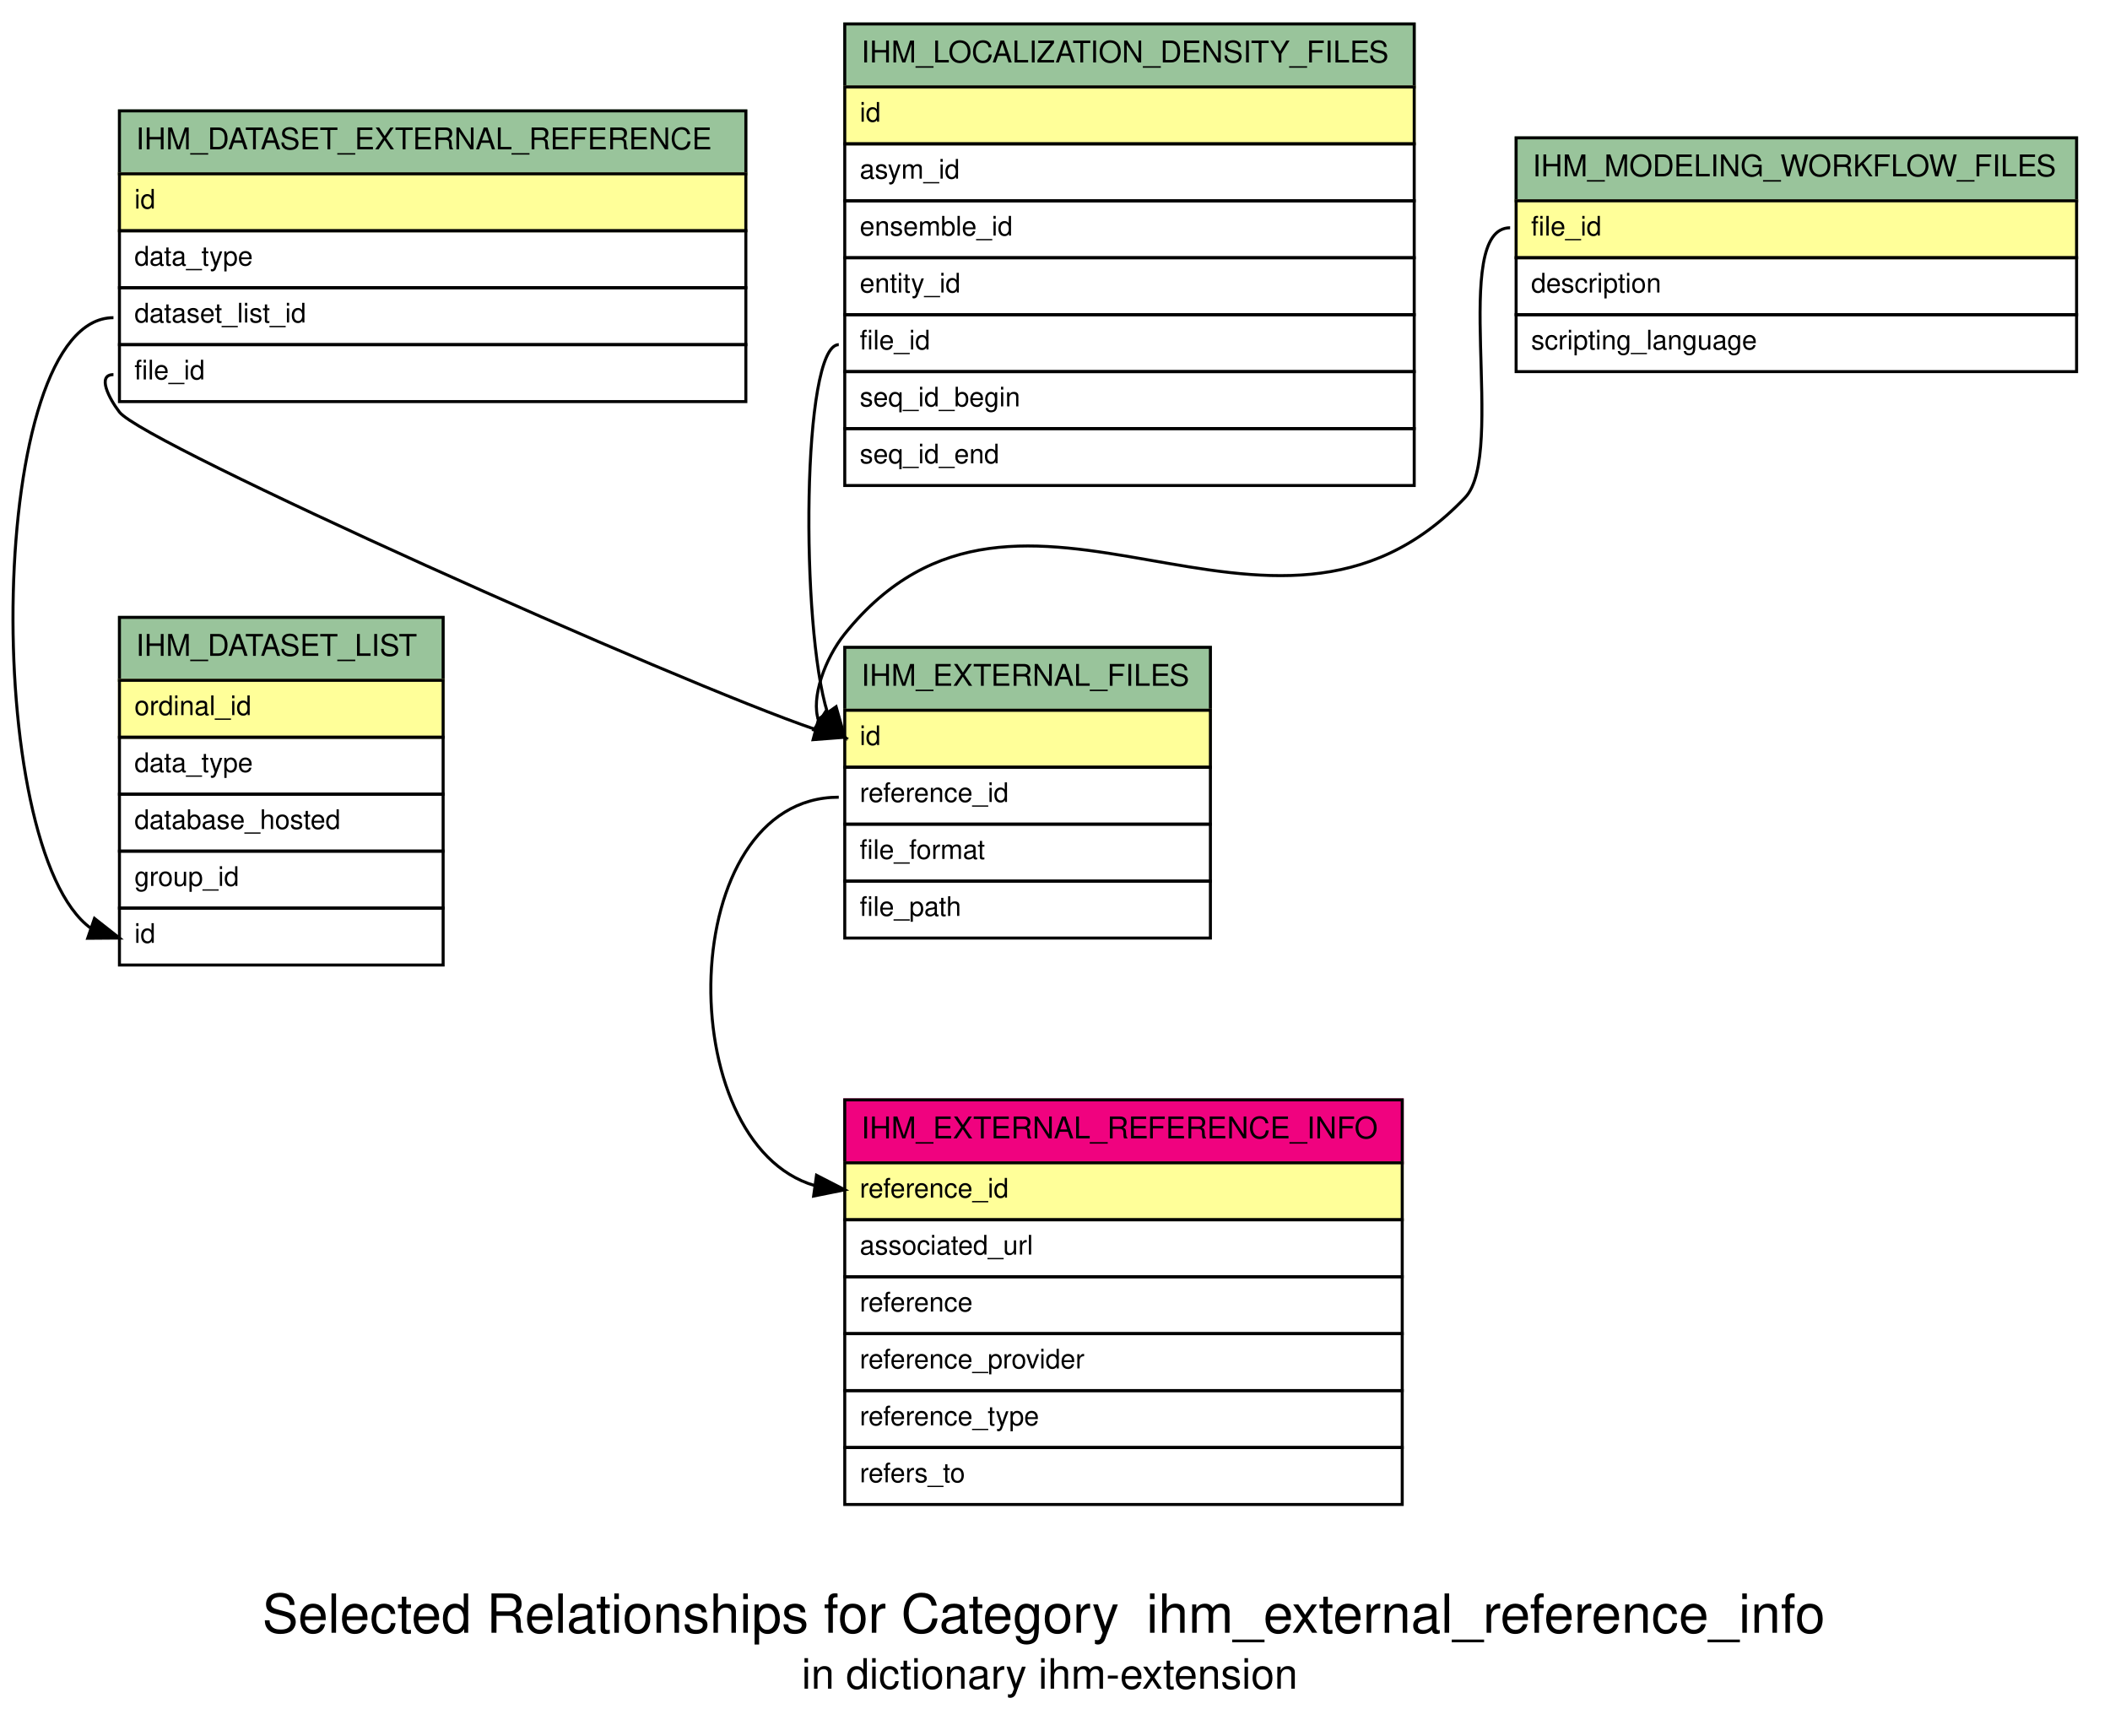
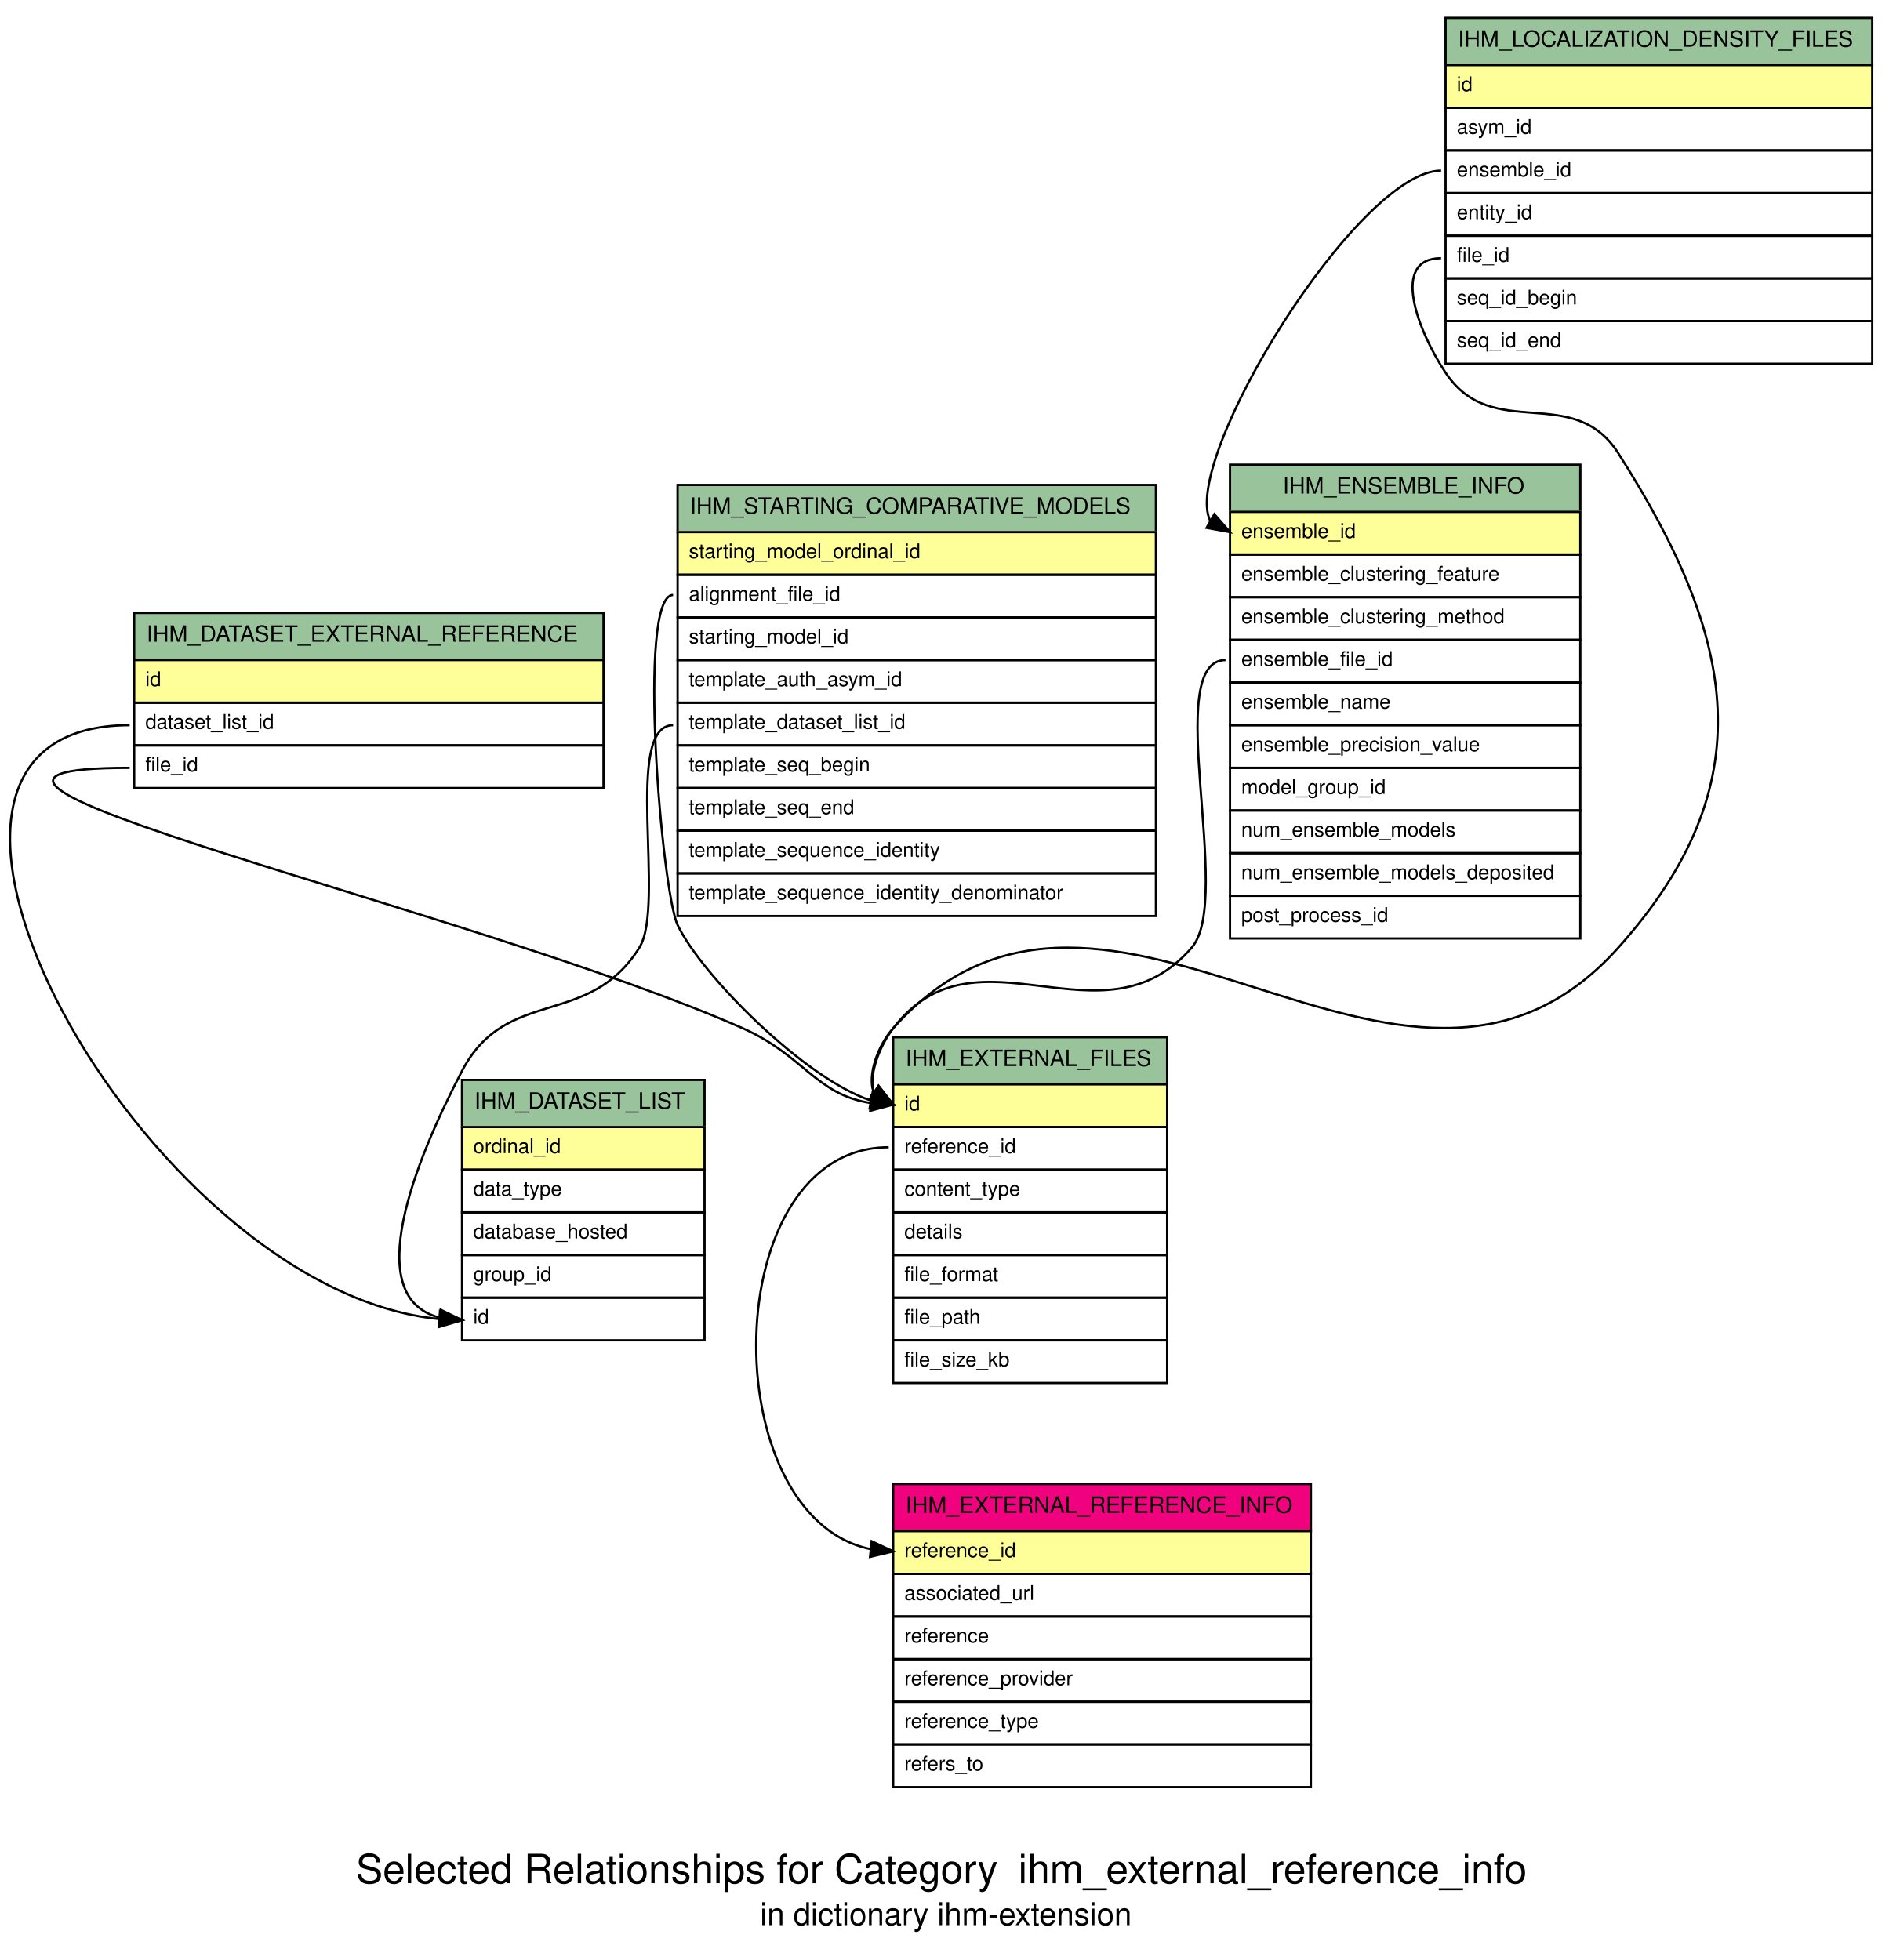
- <svg xmlns="http://www.w3.org/2000/svg" xmlns:xlink="http://www.w3.org/1999/xlink" width="704pt" height="579pt" viewBox="0.00 0.00 703.70 579.00">
-   <g id="graph1" class="graph" transform="scale(1 1) rotate(0) translate(4 575)">
-     <polygon fill="white" stroke="white" points="-4,5 -4,-575 700.703,-575 700.703,5 -4,5" />
-     <text text-anchor="start" x="344.851" y="-51.8" font-family="Helvetica,sans-Serif" font-size="18.00"> </text>
-     <text text-anchor="start" x="83.351" y="-30.2" font-family="Helvetica,sans-Serif" font-size="18.00">Selected Relationships for Category  </text>
-     <text text-anchor="start" x="378.351" y="-30.2" font-family="Helvetica,sans-Serif" font-size="18.00"> ihm_external_reference_info</text>
-     <text text-anchor="start" x="608.351" y="-29.8" font-family="Helvetica,sans-Serif" font-size="14.00"> </text>
-     <text text-anchor="start" x="263.351" y="-11.533" font-family="Helvetica,sans-Serif" font-size="14.00">  in dictionary ihm-extension</text>
+ <svg xmlns="http://www.w3.org/2000/svg" xmlns:xlink="http://www.w3.org/1999/xlink" width="846pt" height="873pt" viewBox="0.00 0.00 845.50 873.00">
+   <g id="graph1" class="graph" transform="scale(1 1) rotate(0) translate(4 869)">
+     <polygon fill="white" stroke="white" points="-4,5 -4,-869 842.502,-869 842.502,5 -4,5" />
+     <text text-anchor="start" x="415.751" y="-51.8" font-family="Helvetica,sans-Serif" font-size="18.00"> </text>
+     <text text-anchor="start" x="154.251" y="-30.2" font-family="Helvetica,sans-Serif" font-size="18.00">Selected Relationships for Category  </text>
+     <text text-anchor="start" x="449.251" y="-30.2" font-family="Helvetica,sans-Serif" font-size="18.00"> ihm_external_reference_info</text>
+     <text text-anchor="start" x="679.251" y="-29.8" font-family="Helvetica,sans-Serif" font-size="14.00"> </text>
+     <text text-anchor="start" x="334.251" y="-11.533" font-family="Helvetica,sans-Serif" font-size="14.00">  in dictionary ihm-extension</text>
    <g id="node1" class="node">
      <a xlink:href="/dictionaries/ihm-extension-6.dic/Categories/ihm_dataset_external_reference.html" xlink:title="&lt;TABLE&gt;" target="_top">
-         <polygon fill="#99c49b" stroke="#99c49b" points="35.703,-517 35.703,-538 244.703,-538 244.703,-517 35.703,-517" />
-         <polygon fill="none" stroke="black" points="35.703,-517 35.703,-538 244.703,-538 244.703,-517 35.703,-517" />
-         <text text-anchor="start" x="41.203" y="-525.167" font-family="Helvetica,sans-Serif" font-size="10.00">IHM_DATASET_EXTERNAL_REFERENCE</text>
+         <polygon fill="#99c49b" stroke="#99c49b" points="55.502,-575 55.502,-596 264.502,-596 264.502,-575 55.502,-575" />
+         <polygon fill="none" stroke="black" points="55.502,-575 55.502,-596 264.502,-596 264.502,-575 55.502,-575" />
+         <text text-anchor="start" x="61.002" y="-583.167" font-family="Helvetica,sans-Serif" font-size="10.00">IHM_DATASET_EXTERNAL_REFERENCE</text>
      </a>
      <a xlink:href="/dictionaries/ihm-extension-6.dic/Items/_ihm_dataset_external_reference.id.html" xlink:title="&lt;TABLE&gt;" target="_top">
-         <polygon fill="#ffff99" stroke="#ffff99" points="35.703,-498 35.703,-517 244.703,-517 244.703,-498 35.703,-498" />
-         <polygon fill="none" stroke="black" points="35.703,-498 35.703,-517 244.703,-517 244.703,-498 35.703,-498" />
-         <text text-anchor="start" x="40.703" y="-505.4" font-family="Helvetica,sans-Serif" font-size="9.00">id</text>
-       </a>
-       <a xlink:href="/dictionaries/ihm-extension-6.dic/Items/_ihm_dataset_external_reference.data_type.html" xlink:title="&lt;TABLE&gt;" target="_top">
-         <polygon fill="none" stroke="black" points="35.703,-479 35.703,-498 244.703,-498 244.703,-479 35.703,-479" />
-         <text text-anchor="start" x="40.703" y="-486.4" font-family="Helvetica,sans-Serif" font-size="9.00">data_type</text>
+         <polygon fill="#ffff99" stroke="#ffff99" points="55.502,-556 55.502,-575 264.502,-575 264.502,-556 55.502,-556" />
+         <polygon fill="none" stroke="black" points="55.502,-556 55.502,-575 264.502,-575 264.502,-556 55.502,-556" />
+         <text text-anchor="start" x="60.502" y="-563.4" font-family="Helvetica,sans-Serif" font-size="9.00">id</text>
      </a>
      <a xlink:href="/dictionaries/ihm-extension-6.dic/Items/_ihm_dataset_external_reference.dataset_list_id.html" xlink:title="&lt;TABLE&gt;" target="_top">
-         <polygon fill="none" stroke="black" points="35.703,-460 35.703,-479 244.703,-479 244.703,-460 35.703,-460" />
-         <text text-anchor="start" x="40.703" y="-467.4" font-family="Helvetica,sans-Serif" font-size="9.00">dataset_list_id</text>
+         <polygon fill="none" stroke="black" points="55.502,-537 55.502,-556 264.502,-556 264.502,-537 55.502,-537" />
+         <text text-anchor="start" x="60.502" y="-544.4" font-family="Helvetica,sans-Serif" font-size="9.00">dataset_list_id</text>
      </a>
      <a xlink:href="/dictionaries/ihm-extension-6.dic/Items/_ihm_dataset_external_reference.file_id.html" xlink:title="&lt;TABLE&gt;" target="_top">
-         <polygon fill="none" stroke="black" points="35.703,-441 35.703,-460 244.703,-460 244.703,-441 35.703,-441" />
-         <text text-anchor="start" x="40.703" y="-448.4" font-family="Helvetica,sans-Serif" font-size="9.00">file_id</text>
+         <polygon fill="none" stroke="black" points="55.502,-518 55.502,-537 264.502,-537 264.502,-518 55.502,-518" />
+         <text text-anchor="start" x="60.502" y="-525.4" font-family="Helvetica,sans-Serif" font-size="9.00">file_id</text>
      </a>
    </g>
    <g id="node2" class="node">
      <a xlink:href="/dictionaries/ihm-extension-6.dic/Categories/ihm_dataset_list.html" xlink:title="&lt;TABLE&gt;" target="_top">
-         <polygon fill="#99c49b" stroke="#99c49b" points="35.703,-348 35.703,-369 143.703,-369 143.703,-348 35.703,-348" />
-         <polygon fill="none" stroke="black" points="35.703,-348 35.703,-369 143.703,-369 143.703,-348 35.703,-348" />
-         <text text-anchor="start" x="41.203" y="-356.167" font-family="Helvetica,sans-Serif" font-size="10.00">IHM_DATASET_LIST</text>
+         <polygon fill="#99c49b" stroke="#99c49b" points="201.502,-367 201.502,-388 309.502,-388 309.502,-367 201.502,-367" />
+         <polygon fill="none" stroke="black" points="201.502,-367 201.502,-388 309.502,-388 309.502,-367 201.502,-367" />
+         <text text-anchor="start" x="207.002" y="-375.167" font-family="Helvetica,sans-Serif" font-size="10.00">IHM_DATASET_LIST</text>
      </a>
      <a xlink:href="/dictionaries/ihm-extension-6.dic/Items/_ihm_dataset_list.ordinal_id.html" xlink:title="&lt;TABLE&gt;" target="_top">
-         <polygon fill="#ffff99" stroke="#ffff99" points="35.703,-329 35.703,-348 143.703,-348 143.703,-329 35.703,-329" />
-         <polygon fill="none" stroke="black" points="35.703,-329 35.703,-348 143.703,-348 143.703,-329 35.703,-329" />
-         <text text-anchor="start" x="40.703" y="-336.4" font-family="Helvetica,sans-Serif" font-size="9.00">ordinal_id</text>
+         <polygon fill="#ffff99" stroke="#ffff99" points="201.502,-348 201.502,-367 309.502,-367 309.502,-348 201.502,-348" />
+         <polygon fill="none" stroke="black" points="201.502,-348 201.502,-367 309.502,-367 309.502,-348 201.502,-348" />
+         <text text-anchor="start" x="206.502" y="-355.4" font-family="Helvetica,sans-Serif" font-size="9.00">ordinal_id</text>
      </a>
      <a xlink:href="/dictionaries/ihm-extension-6.dic/Items/_ihm_dataset_list.data_type.html" xlink:title="&lt;TABLE&gt;" target="_top">
-         <polygon fill="none" stroke="black" points="35.703,-310 35.703,-329 143.703,-329 143.703,-310 35.703,-310" />
-         <text text-anchor="start" x="40.703" y="-317.4" font-family="Helvetica,sans-Serif" font-size="9.00">data_type</text>
+         <polygon fill="none" stroke="black" points="201.502,-329 201.502,-348 309.502,-348 309.502,-329 201.502,-329" />
+         <text text-anchor="start" x="206.502" y="-336.4" font-family="Helvetica,sans-Serif" font-size="9.00">data_type</text>
      </a>
      <a xlink:href="/dictionaries/ihm-extension-6.dic/Items/_ihm_dataset_list.database_hosted.html" xlink:title="&lt;TABLE&gt;" target="_top">
-         <polygon fill="none" stroke="black" points="35.703,-291 35.703,-310 143.703,-310 143.703,-291 35.703,-291" />
-         <text text-anchor="start" x="40.703" y="-298.4" font-family="Helvetica,sans-Serif" font-size="9.00">database_hosted</text>
+         <polygon fill="none" stroke="black" points="201.502,-310 201.502,-329 309.502,-329 309.502,-310 201.502,-310" />
+         <text text-anchor="start" x="206.502" y="-317.4" font-family="Helvetica,sans-Serif" font-size="9.00">database_hosted</text>
      </a>
      <a xlink:href="/dictionaries/ihm-extension-6.dic/Items/_ihm_dataset_list.group_id.html" xlink:title="&lt;TABLE&gt;" target="_top">
-         <polygon fill="none" stroke="black" points="35.703,-272 35.703,-291 143.703,-291 143.703,-272 35.703,-272" />
-         <text text-anchor="start" x="40.703" y="-279.4" font-family="Helvetica,sans-Serif" font-size="9.00">group_id</text>
+         <polygon fill="none" stroke="black" points="201.502,-291 201.502,-310 309.502,-310 309.502,-291 201.502,-291" />
+         <text text-anchor="start" x="206.502" y="-298.4" font-family="Helvetica,sans-Serif" font-size="9.00">group_id</text>
      </a>
      <a xlink:href="/dictionaries/ihm-extension-6.dic/Items/_ihm_dataset_list.id.html" xlink:title="&lt;TABLE&gt;" target="_top">
-         <polygon fill="none" stroke="black" points="35.703,-253 35.703,-272 143.703,-272 143.703,-253 35.703,-253" />
-         <text text-anchor="start" x="40.703" y="-260.4" font-family="Helvetica,sans-Serif" font-size="9.00">id</text>
+         <polygon fill="none" stroke="black" points="201.502,-272 201.502,-291 309.502,-291 309.502,-272 201.502,-272" />
+         <text text-anchor="start" x="206.502" y="-279.4" font-family="Helvetica,sans-Serif" font-size="9.00">id</text>
      </a>
    </g>
    <g id="edge2" class="edge">
-       <path fill="none" stroke="black" d="M33.703,-469C-8.885,-469 -10.332,-291.586 26.189,-265.251" />
-       <polygon fill="black" stroke="black" points="27.372,-268.546 35.703,-262 25.108,-261.922 27.372,-268.546" />
+       <path fill="none" stroke="black" d="M53.502,-546C-77.974,-546 59.268,-294.286 191.206,-281.504" />
+       <polygon fill="black" stroke="black" points="191.685,-284.985 201.502,-281 191.343,-277.993 191.685,-284.985" />
+     </g>
+     <g id="node4" class="node">
+       <a xlink:href="/dictionaries/ihm-extension-6.dic/Categories/ihm_external_files.html" xlink:title="&lt;TABLE&gt;" target="_top">
+         <polygon fill="#99c49b" stroke="#99c49b" points="393.502,-386 393.502,-407 515.502,-407 515.502,-386 393.502,-386" />
+         <polygon fill="none" stroke="black" points="393.502,-386 393.502,-407 515.502,-407 515.502,-386 393.502,-386" />
+         <text text-anchor="start" x="399.002" y="-394.167" font-family="Helvetica,sans-Serif" font-size="10.00">IHM_EXTERNAL_FILES</text>
+       </a>
+       <a xlink:href="/dictionaries/ihm-extension-6.dic/Items/_ihm_external_files.id.html" xlink:title="&lt;TABLE&gt;" target="_top">
+         <polygon fill="#ffff99" stroke="#ffff99" points="393.502,-367 393.502,-386 515.502,-386 515.502,-367 393.502,-367" />
+         <polygon fill="none" stroke="black" points="393.502,-367 393.502,-386 515.502,-386 515.502,-367 393.502,-367" />
+         <text text-anchor="start" x="398.502" y="-374.4" font-family="Helvetica,sans-Serif" font-size="9.00">id</text>
+       </a>
+       <a xlink:href="/dictionaries/ihm-extension-6.dic/Items/_ihm_external_files.reference_id.html" xlink:title="&lt;TABLE&gt;" target="_top">
+         <polygon fill="none" stroke="black" points="393.502,-348 393.502,-367 515.502,-367 515.502,-348 393.502,-348" />
+         <text text-anchor="start" x="398.502" y="-355.4" font-family="Helvetica,sans-Serif" font-size="9.00">reference_id</text>
+       </a>
+       <a xlink:href="/dictionaries/ihm-extension-6.dic/Items/_ihm_external_files.content_type.html" xlink:title="&lt;TABLE&gt;" target="_top">
+         <polygon fill="none" stroke="black" points="393.502,-329 393.502,-348 515.502,-348 515.502,-329 393.502,-329" />
+         <text text-anchor="start" x="398.502" y="-336.4" font-family="Helvetica,sans-Serif" font-size="9.00">content_type</text>
+       </a>
+       <a xlink:href="/dictionaries/ihm-extension-6.dic/Items/_ihm_external_files.details.html" xlink:title="&lt;TABLE&gt;" target="_top">
+         <polygon fill="none" stroke="black" points="393.502,-310 393.502,-329 515.502,-329 515.502,-310 393.502,-310" />
+         <text text-anchor="start" x="398.502" y="-317.4" font-family="Helvetica,sans-Serif" font-size="9.00">details</text>
+       </a>
+       <a xlink:href="/dictionaries/ihm-extension-6.dic/Items/_ihm_external_files.file_format.html" xlink:title="&lt;TABLE&gt;" target="_top">
+         <polygon fill="none" stroke="black" points="393.502,-291 393.502,-310 515.502,-310 515.502,-291 393.502,-291" />
+         <text text-anchor="start" x="398.502" y="-298.4" font-family="Helvetica,sans-Serif" font-size="9.00">file_format</text>
+       </a>
+       <a xlink:href="/dictionaries/ihm-extension-6.dic/Items/_ihm_external_files.file_path.html" xlink:title="&lt;TABLE&gt;" target="_top">
+         <polygon fill="none" stroke="black" points="393.502,-272 393.502,-291 515.502,-291 515.502,-272 393.502,-272" />
+         <text text-anchor="start" x="398.502" y="-279.4" font-family="Helvetica,sans-Serif" font-size="9.00">file_path</text>
+       </a>
+       <a xlink:href="/dictionaries/ihm-extension-6.dic/Items/_ihm_external_files.file_size_kb.html" xlink:title="&lt;TABLE&gt;" target="_top">
+         <polygon fill="none" stroke="black" points="393.502,-253 393.502,-272 515.502,-272 515.502,-253 393.502,-253" />
+         <text text-anchor="start" x="398.502" y="-260.4" font-family="Helvetica,sans-Serif" font-size="9.00">file_size_kb</text>
+       </a>
+     </g>
+     <g id="edge4" class="edge">
+       <path fill="none" stroke="black" d="M53.502,-527C-78.33,-527 205.935,-464.323 326.502,-411 353.582,-399.024 359.062,-381.553 383.238,-377.749" />
+       <polygon fill="black" stroke="black" points="383.784,-381.219 393.502,-377 383.274,-374.237 383.784,-381.219" />
    </g>
    <g id="node3" class="node">
-       <a xlink:href="/dictionaries/ihm-extension-6.dic/Categories/ihm_external_files.html" xlink:title="&lt;TABLE&gt;" target="_top">
-         <polygon fill="#99c49b" stroke="#99c49b" points="277.703,-338 277.703,-359 399.703,-359 399.703,-338 277.703,-338" />
-         <polygon fill="none" stroke="black" points="277.703,-338 277.703,-359 399.703,-359 399.703,-338 277.703,-338" />
-         <text text-anchor="start" x="283.203" y="-346.167" font-family="Helvetica,sans-Serif" font-size="10.00">IHM_EXTERNAL_FILES</text>
-       </a>
-       <a xlink:href="/dictionaries/ihm-extension-6.dic/Items/_ihm_external_files.id.html" xlink:title="&lt;TABLE&gt;" target="_top">
-         <polygon fill="#ffff99" stroke="#ffff99" points="277.703,-319 277.703,-338 399.703,-338 399.703,-319 277.703,-319" />
-         <polygon fill="none" stroke="black" points="277.703,-319 277.703,-338 399.703,-338 399.703,-319 277.703,-319" />
-         <text text-anchor="start" x="282.703" y="-326.4" font-family="Helvetica,sans-Serif" font-size="9.00">id</text>
-       </a>
-       <a xlink:href="/dictionaries/ihm-extension-6.dic/Items/_ihm_external_files.reference_id.html" xlink:title="&lt;TABLE&gt;" target="_top">
-         <polygon fill="none" stroke="black" points="277.703,-300 277.703,-319 399.703,-319 399.703,-300 277.703,-300" />
-         <text text-anchor="start" x="282.703" y="-307.4" font-family="Helvetica,sans-Serif" font-size="9.00">reference_id</text>
-       </a>
-       <a xlink:href="/dictionaries/ihm-extension-6.dic/Items/_ihm_external_files.file_format.html" xlink:title="&lt;TABLE&gt;" target="_top">
-         <polygon fill="none" stroke="black" points="277.703,-281 277.703,-300 399.703,-300 399.703,-281 277.703,-281" />
-         <text text-anchor="start" x="282.703" y="-288.4" font-family="Helvetica,sans-Serif" font-size="9.00">file_format</text>
-       </a>
-       <a xlink:href="/dictionaries/ihm-extension-6.dic/Items/_ihm_external_files.file_path.html" xlink:title="&lt;TABLE&gt;" target="_top">
-         <polygon fill="none" stroke="black" points="277.703,-262 277.703,-281 399.703,-281 399.703,-262 277.703,-262" />
-         <text text-anchor="start" x="282.703" y="-269.4" font-family="Helvetica,sans-Serif" font-size="9.00">file_path</text>
-       </a>
-     </g>
-     <g id="edge4" class="edge">
-       <path fill="none" stroke="black" d="M33.703,-450C28.076,-450 32.28,-441.965 35.703,-437.5 43.791,-426.948 222.328,-347.096 267.947,-331.6" />
-       <polygon fill="black" stroke="black" points="268.941,-334.957 277.703,-329 267.139,-328.193 268.941,-334.957" />
-     </g>
-     <g id="node4" class="node">
+       <a xlink:href="/dictionaries/ihm-extension-6.dic/Categories/ihm_ensemble_info.html" xlink:title="&lt;TABLE&gt;" target="_top">
+         <polygon fill="#99c49b" stroke="#99c49b" points="543.502,-641 543.502,-662 699.502,-662 699.502,-641 543.502,-641" />
+         <polygon fill="none" stroke="black" points="543.502,-641 543.502,-662 699.502,-662 699.502,-641 543.502,-641" />
+         <text text-anchor="start" x="567.002" y="-649.167" font-family="Helvetica,sans-Serif" font-size="10.00">IHM_ENSEMBLE_INFO</text>
+       </a>
+       <a xlink:href="/dictionaries/ihm-extension-6.dic/Items/_ihm_ensemble_info.ensemble_id.html" xlink:title="&lt;TABLE&gt;" target="_top">
+         <polygon fill="#ffff99" stroke="#ffff99" points="543.502,-622 543.502,-641 699.502,-641 699.502,-622 543.502,-622" />
+         <polygon fill="none" stroke="black" points="543.502,-622 543.502,-641 699.502,-641 699.502,-622 543.502,-622" />
+         <text text-anchor="start" x="548.502" y="-629.4" font-family="Helvetica,sans-Serif" font-size="9.00">ensemble_id</text>
+       </a>
+       <a xlink:href="/dictionaries/ihm-extension-6.dic/Items/_ihm_ensemble_info.ensemble_clustering_feature.html" xlink:title="&lt;TABLE&gt;" target="_top">
+         <polygon fill="none" stroke="black" points="543.502,-603 543.502,-622 699.502,-622 699.502,-603 543.502,-603" />
+         <text text-anchor="start" x="548.502" y="-610.4" font-family="Helvetica,sans-Serif" font-size="9.00">ensemble_clustering_feature</text>
+       </a>
+       <a xlink:href="/dictionaries/ihm-extension-6.dic/Items/_ihm_ensemble_info.ensemble_clustering_method.html" xlink:title="&lt;TABLE&gt;" target="_top">
+         <polygon fill="none" stroke="black" points="543.502,-584 543.502,-603 699.502,-603 699.502,-584 543.502,-584" />
+         <text text-anchor="start" x="548.502" y="-591.4" font-family="Helvetica,sans-Serif" font-size="9.00">ensemble_clustering_method</text>
+       </a>
+       <a xlink:href="/dictionaries/ihm-extension-6.dic/Items/_ihm_ensemble_info.ensemble_file_id.html" xlink:title="&lt;TABLE&gt;" target="_top">
+         <polygon fill="none" stroke="black" points="543.502,-565 543.502,-584 699.502,-584 699.502,-565 543.502,-565" />
+         <text text-anchor="start" x="548.502" y="-572.4" font-family="Helvetica,sans-Serif" font-size="9.00">ensemble_file_id</text>
+       </a>
+       <a xlink:href="/dictionaries/ihm-extension-6.dic/Items/_ihm_ensemble_info.ensemble_name.html" xlink:title="&lt;TABLE&gt;" target="_top">
+         <polygon fill="none" stroke="black" points="543.502,-546 543.502,-565 699.502,-565 699.502,-546 543.502,-546" />
+         <text text-anchor="start" x="548.502" y="-553.4" font-family="Helvetica,sans-Serif" font-size="9.00">ensemble_name</text>
+       </a>
+       <a xlink:href="/dictionaries/ihm-extension-6.dic/Items/_ihm_ensemble_info.ensemble_precision_value.html" xlink:title="&lt;TABLE&gt;" target="_top">
+         <polygon fill="none" stroke="black" points="543.502,-527 543.502,-546 699.502,-546 699.502,-527 543.502,-527" />
+         <text text-anchor="start" x="548.502" y="-534.4" font-family="Helvetica,sans-Serif" font-size="9.00">ensemble_precision_value</text>
+       </a>
+       <a xlink:href="/dictionaries/ihm-extension-6.dic/Items/_ihm_ensemble_info.model_group_id.html" xlink:title="&lt;TABLE&gt;" target="_top">
+         <polygon fill="none" stroke="black" points="543.502,-508 543.502,-527 699.502,-527 699.502,-508 543.502,-508" />
+         <text text-anchor="start" x="548.502" y="-515.4" font-family="Helvetica,sans-Serif" font-size="9.00">model_group_id</text>
+       </a>
+       <a xlink:href="/dictionaries/ihm-extension-6.dic/Items/_ihm_ensemble_info.num_ensemble_models.html" xlink:title="&lt;TABLE&gt;" target="_top">
+         <polygon fill="none" stroke="black" points="543.502,-489 543.502,-508 699.502,-508 699.502,-489 543.502,-489" />
+         <text text-anchor="start" x="548.502" y="-496.4" font-family="Helvetica,sans-Serif" font-size="9.00">num_ensemble_models</text>
+       </a>
+       <a xlink:href="/dictionaries/ihm-extension-6.dic/Items/_ihm_ensemble_info.num_ensemble_models_deposited.html" xlink:title="&lt;TABLE&gt;" target="_top">
+         <polygon fill="none" stroke="black" points="543.502,-470 543.502,-489 699.502,-489 699.502,-470 543.502,-470" />
+         <text text-anchor="start" x="548.502" y="-477.4" font-family="Helvetica,sans-Serif" font-size="9.00">num_ensemble_models_deposited</text>
+       </a>
+       <a xlink:href="/dictionaries/ihm-extension-6.dic/Items/_ihm_ensemble_info.post_process_id.html" xlink:title="&lt;TABLE&gt;" target="_top">
+         <polygon fill="none" stroke="black" points="543.502,-451 543.502,-470 699.502,-470 699.502,-451 543.502,-451" />
+         <text text-anchor="start" x="548.502" y="-458.4" font-family="Helvetica,sans-Serif" font-size="9.00">post_process_id</text>
+       </a>
+     </g>
+     <g id="edge8" class="edge">
+       <path fill="none" stroke="black" d="M541.502,-575C512.863,-575 545.204,-468.69 526.502,-447 486.513,-400.621 430.72,-459.631 393.502,-411 387.188,-402.75 382.414,-389.773 384.957,-382.469" />
+       <polygon fill="black" stroke="black" points="386.966,-385.338 393.502,-377 383.193,-379.442 386.966,-385.338" />
+     </g>
+     <g id="node5" class="node">
      <a xlink:href="/dictionaries/ihm-extension-6.dic/Categories/ihm_external_reference_info.html" xlink:title="&lt;TABLE&gt;" target="_top">
-         <polygon fill="#f0027f" stroke="#f0027f" points="277.703,-187 277.703,-208 463.703,-208 463.703,-187 277.703,-187" />
-         <polygon fill="none" stroke="black" points="277.703,-187 277.703,-208 463.703,-208 463.703,-187 277.703,-187" />
-         <text text-anchor="start" x="283.203" y="-195.167" font-family="Helvetica,sans-Serif" font-size="10.00">IHM_EXTERNAL_REFERENCE_INFO</text>
+         <polygon fill="#f0027f" stroke="#f0027f" points="393.502,-187 393.502,-208 579.502,-208 579.502,-187 393.502,-187" />
+         <polygon fill="none" stroke="black" points="393.502,-187 393.502,-208 579.502,-208 579.502,-187 393.502,-187" />
+         <text text-anchor="start" x="399.002" y="-195.167" font-family="Helvetica,sans-Serif" font-size="10.00">IHM_EXTERNAL_REFERENCE_INFO</text>
      </a>
      <a xlink:href="/dictionaries/ihm-extension-6.dic/Items/_ihm_external_reference_info.reference_id.html" xlink:title="&lt;TABLE&gt;" target="_top">
-         <polygon fill="#ffff99" stroke="#ffff99" points="277.703,-168 277.703,-187 463.703,-187 463.703,-168 277.703,-168" />
-         <polygon fill="none" stroke="black" points="277.703,-168 277.703,-187 463.703,-187 463.703,-168 277.703,-168" />
-         <text text-anchor="start" x="282.703" y="-175.4" font-family="Helvetica,sans-Serif" font-size="9.00">reference_id</text>
+         <polygon fill="#ffff99" stroke="#ffff99" points="393.502,-168 393.502,-187 579.502,-187 579.502,-168 393.502,-168" />
+         <polygon fill="none" stroke="black" points="393.502,-168 393.502,-187 579.502,-187 579.502,-168 393.502,-168" />
+         <text text-anchor="start" x="398.502" y="-175.4" font-family="Helvetica,sans-Serif" font-size="9.00">reference_id</text>
      </a>
      <a xlink:href="/dictionaries/ihm-extension-6.dic/Items/_ihm_external_reference_info.associated_url.html" xlink:title="&lt;TABLE&gt;" target="_top">
-         <polygon fill="none" stroke="black" points="277.703,-149 277.703,-168 463.703,-168 463.703,-149 277.703,-149" />
-         <text text-anchor="start" x="282.703" y="-156.4" font-family="Helvetica,sans-Serif" font-size="9.00">associated_url</text>
+         <polygon fill="none" stroke="black" points="393.502,-149 393.502,-168 579.502,-168 579.502,-149 393.502,-149" />
+         <text text-anchor="start" x="398.502" y="-156.4" font-family="Helvetica,sans-Serif" font-size="9.00">associated_url</text>
      </a>
      <a xlink:href="/dictionaries/ihm-extension-6.dic/Items/_ihm_external_reference_info.reference.html" xlink:title="&lt;TABLE&gt;" target="_top">
-         <polygon fill="none" stroke="black" points="277.703,-130 277.703,-149 463.703,-149 463.703,-130 277.703,-130" />
-         <text text-anchor="start" x="282.703" y="-137.4" font-family="Helvetica,sans-Serif" font-size="9.00">reference</text>
+         <polygon fill="none" stroke="black" points="393.502,-130 393.502,-149 579.502,-149 579.502,-130 393.502,-130" />
+         <text text-anchor="start" x="398.502" y="-137.4" font-family="Helvetica,sans-Serif" font-size="9.00">reference</text>
      </a>
      <a xlink:href="/dictionaries/ihm-extension-6.dic/Items/_ihm_external_reference_info.reference_provider.html" xlink:title="&lt;TABLE&gt;" target="_top">
-         <polygon fill="none" stroke="black" points="277.703,-111 277.703,-130 463.703,-130 463.703,-111 277.703,-111" />
-         <text text-anchor="start" x="282.703" y="-118.4" font-family="Helvetica,sans-Serif" font-size="9.00">reference_provider</text>
+         <polygon fill="none" stroke="black" points="393.502,-111 393.502,-130 579.502,-130 579.502,-111 393.502,-111" />
+         <text text-anchor="start" x="398.502" y="-118.4" font-family="Helvetica,sans-Serif" font-size="9.00">reference_provider</text>
      </a>
      <a xlink:href="/dictionaries/ihm-extension-6.dic/Items/_ihm_external_reference_info.reference_type.html" xlink:title="&lt;TABLE&gt;" target="_top">
-         <polygon fill="none" stroke="black" points="277.703,-92 277.703,-111 463.703,-111 463.703,-92 277.703,-92" />
-         <text text-anchor="start" x="282.703" y="-99.4" font-family="Helvetica,sans-Serif" font-size="9.00">reference_type</text>
+         <polygon fill="none" stroke="black" points="393.502,-92 393.502,-111 579.502,-111 579.502,-92 393.502,-92" />
+         <text text-anchor="start" x="398.502" y="-99.4" font-family="Helvetica,sans-Serif" font-size="9.00">reference_type</text>
      </a>
      <a xlink:href="/dictionaries/ihm-extension-6.dic/Items/_ihm_external_reference_info.refers_to.html" xlink:title="&lt;TABLE&gt;" target="_top">
-         <polygon fill="none" stroke="black" points="277.703,-73 277.703,-92 463.703,-92 463.703,-73 277.703,-73" />
-         <text text-anchor="start" x="282.703" y="-80.4" font-family="Helvetica,sans-Serif" font-size="9.00">refers_to</text>
+         <polygon fill="none" stroke="black" points="393.502,-73 393.502,-92 579.502,-92 579.502,-73 393.502,-73" />
+         <text text-anchor="start" x="398.502" y="-80.4" font-family="Helvetica,sans-Serif" font-size="9.00">refers_to</text>
+       </a>
+     </g>
+     <g id="edge16" class="edge">
+       <path fill="none" stroke="black" d="M391.502,-358C315.091,-358 313.483,-193.809 383.193,-179.057" />
+       <polygon fill="black" stroke="black" points="383.912,-182.502 393.502,-178 383.197,-175.538 383.912,-182.502" />
+     </g>
+     <g id="node6" class="node">
+       <a xlink:href="/dictionaries/ihm-extension-6.dic/Categories/ihm_localization_density_files.html" xlink:title="&lt;TABLE&gt;" target="_top">
+         <polygon fill="#99c49b" stroke="#99c49b" points="639.502,-840 639.502,-861 829.502,-861 829.502,-840 639.502,-840" />
+         <polygon fill="none" stroke="black" points="639.502,-840 639.502,-861 829.502,-861 829.502,-840 639.502,-840" />
+         <text text-anchor="start" x="645.002" y="-848.167" font-family="Helvetica,sans-Serif" font-size="10.00">IHM_LOCALIZATION_DENSITY_FILES</text>
+       </a>
+       <a xlink:href="/dictionaries/ihm-extension-6.dic/Items/_ihm_localization_density_files.id.html" xlink:title="&lt;TABLE&gt;" target="_top">
+         <polygon fill="#ffff99" stroke="#ffff99" points="639.502,-821 639.502,-840 829.502,-840 829.502,-821 639.502,-821" />
+         <polygon fill="none" stroke="black" points="639.502,-821 639.502,-840 829.502,-840 829.502,-821 639.502,-821" />
+         <text text-anchor="start" x="644.502" y="-828.4" font-family="Helvetica,sans-Serif" font-size="9.00">id</text>
+       </a>
+       <a xlink:href="/dictionaries/ihm-extension-6.dic/Items/_ihm_localization_density_files.asym_id.html" xlink:title="&lt;TABLE&gt;" target="_top">
+         <polygon fill="none" stroke="black" points="639.502,-802 639.502,-821 829.502,-821 829.502,-802 639.502,-802" />
+         <text text-anchor="start" x="644.502" y="-809.4" font-family="Helvetica,sans-Serif" font-size="9.00">asym_id</text>
+       </a>
+       <a xlink:href="/dictionaries/ihm-extension-6.dic/Items/_ihm_localization_density_files.ensemble_id.html" xlink:title="&lt;TABLE&gt;" target="_top">
+         <polygon fill="none" stroke="black" points="639.502,-783 639.502,-802 829.502,-802 829.502,-783 639.502,-783" />
+         <text text-anchor="start" x="644.502" y="-790.4" font-family="Helvetica,sans-Serif" font-size="9.00">ensemble_id</text>
+       </a>
+       <a xlink:href="/dictionaries/ihm-extension-6.dic/Items/_ihm_localization_density_files.entity_id.html" xlink:title="&lt;TABLE&gt;" target="_top">
+         <polygon fill="none" stroke="black" points="639.502,-764 639.502,-783 829.502,-783 829.502,-764 639.502,-764" />
+         <text text-anchor="start" x="644.502" y="-771.4" font-family="Helvetica,sans-Serif" font-size="9.00">entity_id</text>
+       </a>
+       <a xlink:href="/dictionaries/ihm-extension-6.dic/Items/_ihm_localization_density_files.file_id.html" xlink:title="&lt;TABLE&gt;" target="_top">
+         <polygon fill="none" stroke="black" points="639.502,-745 639.502,-764 829.502,-764 829.502,-745 639.502,-745" />
+         <text text-anchor="start" x="644.502" y="-752.4" font-family="Helvetica,sans-Serif" font-size="9.00">file_id</text>
+       </a>
+       <a xlink:href="/dictionaries/ihm-extension-6.dic/Items/_ihm_localization_density_files.seq_id_begin.html" xlink:title="&lt;TABLE&gt;" target="_top">
+         <polygon fill="none" stroke="black" points="639.502,-726 639.502,-745 829.502,-745 829.502,-726 639.502,-726" />
+         <text text-anchor="start" x="644.502" y="-733.4" font-family="Helvetica,sans-Serif" font-size="9.00">seq_id_begin</text>
+       </a>
+       <a xlink:href="/dictionaries/ihm-extension-6.dic/Items/_ihm_localization_density_files.seq_id_end.html" xlink:title="&lt;TABLE&gt;" target="_top">
+         <polygon fill="none" stroke="black" points="639.502,-707 639.502,-726 829.502,-726 829.502,-707 639.502,-707" />
+         <text text-anchor="start" x="644.502" y="-714.4" font-family="Helvetica,sans-Serif" font-size="9.00">seq_id_end</text>
      </a>
    </g>
    <g id="edge10" class="edge">
-       <path fill="none" stroke="black" d="M275.703,-309C220.999,-309 219.452,-193.383 267.745,-179.383" />
-       <polygon fill="black" stroke="black" points="268.279,-182.842 277.703,-178 267.316,-175.909 268.279,-182.842" />
-     </g>
-     <g id="node5" class="node">
-       <a xlink:href="/dictionaries/ihm-extension-6.dic/Categories/ihm_localization_density_files.html" xlink:title="&lt;TABLE&gt;" target="_top">
-         <polygon fill="#99c49b" stroke="#99c49b" points="277.703,-546 277.703,-567 467.703,-567 467.703,-546 277.703,-546" />
-         <polygon fill="none" stroke="black" points="277.703,-546 277.703,-567 467.703,-567 467.703,-546 277.703,-546" />
-         <text text-anchor="start" x="283.203" y="-554.167" font-family="Helvetica,sans-Serif" font-size="10.00">IHM_LOCALIZATION_DENSITY_FILES</text>
-       </a>
-       <a xlink:href="/dictionaries/ihm-extension-6.dic/Items/_ihm_localization_density_files.id.html" xlink:title="&lt;TABLE&gt;" target="_top">
-         <polygon fill="#ffff99" stroke="#ffff99" points="277.703,-527 277.703,-546 467.703,-546 467.703,-527 277.703,-527" />
-         <polygon fill="none" stroke="black" points="277.703,-527 277.703,-546 467.703,-546 467.703,-527 277.703,-527" />
-         <text text-anchor="start" x="282.703" y="-534.4" font-family="Helvetica,sans-Serif" font-size="9.00">id</text>
-       </a>
-       <a xlink:href="/dictionaries/ihm-extension-6.dic/Items/_ihm_localization_density_files.asym_id.html" xlink:title="&lt;TABLE&gt;" target="_top">
-         <polygon fill="none" stroke="black" points="277.703,-508 277.703,-527 467.703,-527 467.703,-508 277.703,-508" />
-         <text text-anchor="start" x="282.703" y="-515.4" font-family="Helvetica,sans-Serif" font-size="9.00">asym_id</text>
-       </a>
-       <a xlink:href="/dictionaries/ihm-extension-6.dic/Items/_ihm_localization_density_files.ensemble_id.html" xlink:title="&lt;TABLE&gt;" target="_top">
-         <polygon fill="none" stroke="black" points="277.703,-489 277.703,-508 467.703,-508 467.703,-489 277.703,-489" />
-         <text text-anchor="start" x="282.703" y="-496.4" font-family="Helvetica,sans-Serif" font-size="9.00">ensemble_id</text>
-       </a>
-       <a xlink:href="/dictionaries/ihm-extension-6.dic/Items/_ihm_localization_density_files.entity_id.html" xlink:title="&lt;TABLE&gt;" target="_top">
-         <polygon fill="none" stroke="black" points="277.703,-470 277.703,-489 467.703,-489 467.703,-470 277.703,-470" />
-         <text text-anchor="start" x="282.703" y="-477.4" font-family="Helvetica,sans-Serif" font-size="9.00">entity_id</text>
-       </a>
-       <a xlink:href="/dictionaries/ihm-extension-6.dic/Items/_ihm_localization_density_files.file_id.html" xlink:title="&lt;TABLE&gt;" target="_top">
-         <polygon fill="none" stroke="black" points="277.703,-451 277.703,-470 467.703,-470 467.703,-451 277.703,-451" />
-         <text text-anchor="start" x="282.703" y="-458.4" font-family="Helvetica,sans-Serif" font-size="9.00">file_id</text>
-       </a>
-       <a xlink:href="/dictionaries/ihm-extension-6.dic/Items/_ihm_localization_density_files.seq_id_begin.html" xlink:title="&lt;TABLE&gt;" target="_top">
-         <polygon fill="none" stroke="black" points="277.703,-432 277.703,-451 467.703,-451 467.703,-432 277.703,-432" />
-         <text text-anchor="start" x="282.703" y="-439.4" font-family="Helvetica,sans-Serif" font-size="9.00">seq_id_begin</text>
-       </a>
-       <a xlink:href="/dictionaries/ihm-extension-6.dic/Items/_ihm_localization_density_files.seq_id_end.html" xlink:title="&lt;TABLE&gt;" target="_top">
-         <polygon fill="none" stroke="black" points="277.703,-413 277.703,-432 467.703,-432 467.703,-413 277.703,-413" />
-         <text text-anchor="start" x="282.703" y="-420.4" font-family="Helvetica,sans-Serif" font-size="9.00">seq_id_end</text>
-       </a>
-     </g>
-     <g id="edge8" class="edge">
-       <path fill="none" stroke="black" d="M275.703,-460C263.363,-460 262.92,-365.874 271.938,-337.195" />
-       <polygon fill="black" stroke="black" points="274.812,-339.193 277.703,-329 269.086,-335.165 274.812,-339.193" />
-     </g>
-     <g id="node6" class="node">
-       <a xlink:href="/dictionaries/ihm-extension-6.dic/Categories/ihm_modeling_workflow_files.html" xlink:title="&lt;TABLE&gt;" target="_top">
-         <polygon fill="#99c49b" stroke="#99c49b" points="501.703,-508 501.703,-529 688.703,-529 688.703,-508 501.703,-508" />
-         <polygon fill="none" stroke="black" points="501.703,-508 501.703,-529 688.703,-529 688.703,-508 501.703,-508" />
-         <text text-anchor="start" x="507.203" y="-516.167" font-family="Helvetica,sans-Serif" font-size="10.00">IHM_MODELING_WORKFLOW_FILES</text>
-       </a>
-       <a xlink:href="/dictionaries/ihm-extension-6.dic/Items/_ihm_modeling_workflow_files.file_id.html" xlink:title="&lt;TABLE&gt;" target="_top">
-         <polygon fill="#ffff99" stroke="#ffff99" points="501.703,-489 501.703,-508 688.703,-508 688.703,-489 501.703,-489" />
-         <polygon fill="none" stroke="black" points="501.703,-489 501.703,-508 688.703,-508 688.703,-489 501.703,-489" />
-         <text text-anchor="start" x="506.703" y="-496.4" font-family="Helvetica,sans-Serif" font-size="9.00">file_id</text>
-       </a>
-       <a xlink:href="/dictionaries/ihm-extension-6.dic/Items/_ihm_modeling_workflow_files.description.html" xlink:title="&lt;TABLE&gt;" target="_top">
-         <polygon fill="none" stroke="black" points="501.703,-470 501.703,-489 688.703,-489 688.703,-470 501.703,-470" />
-         <text text-anchor="start" x="506.703" y="-477.4" font-family="Helvetica,sans-Serif" font-size="9.00">description</text>
-       </a>
-       <a xlink:href="/dictionaries/ihm-extension-6.dic/Items/_ihm_modeling_workflow_files.scripting_language.html" xlink:title="&lt;TABLE&gt;" target="_top">
-         <polygon fill="none" stroke="black" points="501.703,-451 501.703,-470 688.703,-470 688.703,-451 501.703,-451" />
-         <text text-anchor="start" x="506.703" y="-458.4" font-family="Helvetica,sans-Serif" font-size="9.00">scripting_language</text>
+       <path fill="none" stroke="black" d="M637.502,-793C600.442,-793 521.316,-664.17 534.693,-636.995" />
+       <polygon fill="black" stroke="black" points="536.53,-639.977 543.502,-632 533.077,-633.888 536.53,-639.977" />
+     </g>
+     <g id="edge14" class="edge">
+       <path fill="none" stroke="black" d="M637.502,-754C614.818,-754 626.951,-721.895 639.502,-703 660.405,-671.532 696.22,-698.872 716.502,-667 768.997,-584.509 781.7,-519.868 716.502,-447 620.188,-339.354 489.817,-518.646 393.502,-411 386.575,-403.258 382.03,-390.091 384.777,-382.618" />
+       <polygon fill="black" stroke="black" points="386.989,-385.356 393.502,-377 383.2,-379.47 386.989,-385.356" />
+     </g>
+     <g id="node7" class="node">
+       <a xlink:href="/dictionaries/ihm-extension-6.dic/Categories/ihm_starting_comparative_models.html" xlink:title="&lt;TABLE&gt;" target="_top">
+         <polygon fill="#99c49b" stroke="#99c49b" points="297.502,-632 297.502,-653 510.502,-653 510.502,-632 297.502,-632" />
+         <polygon fill="none" stroke="black" points="297.502,-632 297.502,-653 510.502,-653 510.502,-632 297.502,-632" />
+         <text text-anchor="start" x="303.002" y="-640.167" font-family="Helvetica,sans-Serif" font-size="10.00">IHM_STARTING_COMPARATIVE_MODELS</text>
+       </a>
+       <a xlink:href="/dictionaries/ihm-extension-6.dic/Items/_ihm_starting_comparative_models.starting_model_ordinal_id.html" xlink:title="&lt;TABLE&gt;" target="_top">
+         <polygon fill="#ffff99" stroke="#ffff99" points="297.502,-613 297.502,-632 510.502,-632 510.502,-613 297.502,-613" />
+         <polygon fill="none" stroke="black" points="297.502,-613 297.502,-632 510.502,-632 510.502,-613 297.502,-613" />
+         <text text-anchor="start" x="302.502" y="-620.4" font-family="Helvetica,sans-Serif" font-size="9.00">starting_model_ordinal_id</text>
+       </a>
+       <a xlink:href="/dictionaries/ihm-extension-6.dic/Items/_ihm_starting_comparative_models.alignment_file_id.html" xlink:title="&lt;TABLE&gt;" target="_top">
+         <polygon fill="none" stroke="black" points="297.502,-594 297.502,-613 510.502,-613 510.502,-594 297.502,-594" />
+         <text text-anchor="start" x="302.502" y="-601.4" font-family="Helvetica,sans-Serif" font-size="9.00">alignment_file_id</text>
+       </a>
+       <a xlink:href="/dictionaries/ihm-extension-6.dic/Items/_ihm_starting_comparative_models.starting_model_id.html" xlink:title="&lt;TABLE&gt;" target="_top">
+         <polygon fill="none" stroke="black" points="297.502,-575 297.502,-594 510.502,-594 510.502,-575 297.502,-575" />
+         <text text-anchor="start" x="302.502" y="-582.4" font-family="Helvetica,sans-Serif" font-size="9.00">starting_model_id</text>
+       </a>
+       <a xlink:href="/dictionaries/ihm-extension-6.dic/Items/_ihm_starting_comparative_models.template_auth_asym_id.html" xlink:title="&lt;TABLE&gt;" target="_top">
+         <polygon fill="none" stroke="black" points="297.502,-556 297.502,-575 510.502,-575 510.502,-556 297.502,-556" />
+         <text text-anchor="start" x="302.502" y="-563.4" font-family="Helvetica,sans-Serif" font-size="9.00">template_auth_asym_id</text>
+       </a>
+       <a xlink:href="/dictionaries/ihm-extension-6.dic/Items/_ihm_starting_comparative_models.template_dataset_list_id.html" xlink:title="&lt;TABLE&gt;" target="_top">
+         <polygon fill="none" stroke="black" points="297.502,-537 297.502,-556 510.502,-556 510.502,-537 297.502,-537" />
+         <text text-anchor="start" x="302.502" y="-544.4" font-family="Helvetica,sans-Serif" font-size="9.00">template_dataset_list_id</text>
+       </a>
+       <a xlink:href="/dictionaries/ihm-extension-6.dic/Items/_ihm_starting_comparative_models.template_seq_begin.html" xlink:title="&lt;TABLE&gt;" target="_top">
+         <polygon fill="none" stroke="black" points="297.502,-518 297.502,-537 510.502,-537 510.502,-518 297.502,-518" />
+         <text text-anchor="start" x="302.502" y="-525.4" font-family="Helvetica,sans-Serif" font-size="9.00">template_seq_begin</text>
+       </a>
+       <a xlink:href="/dictionaries/ihm-extension-6.dic/Items/_ihm_starting_comparative_models.template_seq_end.html" xlink:title="&lt;TABLE&gt;" target="_top">
+         <polygon fill="none" stroke="black" points="297.502,-499 297.502,-518 510.502,-518 510.502,-499 297.502,-499" />
+         <text text-anchor="start" x="302.502" y="-506.4" font-family="Helvetica,sans-Serif" font-size="9.00">template_seq_end</text>
+       </a>
+       <a xlink:href="/dictionaries/ihm-extension-6.dic/Items/_ihm_starting_comparative_models.template_sequence_identity.html" xlink:title="&lt;TABLE&gt;" target="_top">
+         <polygon fill="none" stroke="black" points="297.502,-480 297.502,-499 510.502,-499 510.502,-480 297.502,-480" />
+         <text text-anchor="start" x="302.502" y="-487.4" font-family="Helvetica,sans-Serif" font-size="9.00">template_sequence_identity</text>
+       </a>
+       <a xlink:href="/dictionaries/ihm-extension-6.dic/Items/_ihm_starting_comparative_models.template_sequence_identity_denominator.html" xlink:title="&lt;TABLE&gt;" target="_top">
+         <polygon fill="none" stroke="black" points="297.502,-461 297.502,-480 510.502,-480 510.502,-461 297.502,-461" />
+         <text text-anchor="start" x="302.502" y="-468.4" font-family="Helvetica,sans-Serif" font-size="9.00">template_sequence_identity_denominator</text>
      </a>
    </g>
    <g id="edge6" class="edge">
-       <path fill="none" stroke="black" d="M499.703,-499C479.427,-499 498.668,-423.7 484.703,-409 419.823,-340.709 336.728,-436.909 277.703,-363.5 271.097,-355.285 266.327,-342.059 268.973,-334.595" />
-       <polygon fill="black" stroke="black" points="271.172,-337.343 277.703,-329 267.395,-331.449 271.172,-337.343" />
+       <path fill="none" stroke="black" d="M295.502,-546C273.251,-546 292.256,-465.894 280.502,-447 257.904,-410.673 221.308,-429.922 201.502,-392 180.448,-351.688 156.287,-291.367 191.29,-282.188" />
+       <polygon fill="black" stroke="black" points="191.974,-285.633 201.502,-281 191.165,-278.68 191.974,-285.633" />
+     </g>
+     <g id="edge12" class="edge">
+       <path fill="none" stroke="black" d="M295.502,-604C279.168,-604 290.473,-471.745 297.502,-457 308.145,-434.674 353.951,-388.659 383.462,-378.861" />
+       <polygon fill="black" stroke="black" points="384.308,-382.264 393.502,-377 383.032,-375.381 384.308,-382.264" />
    </g>
  </g>
</svg>
